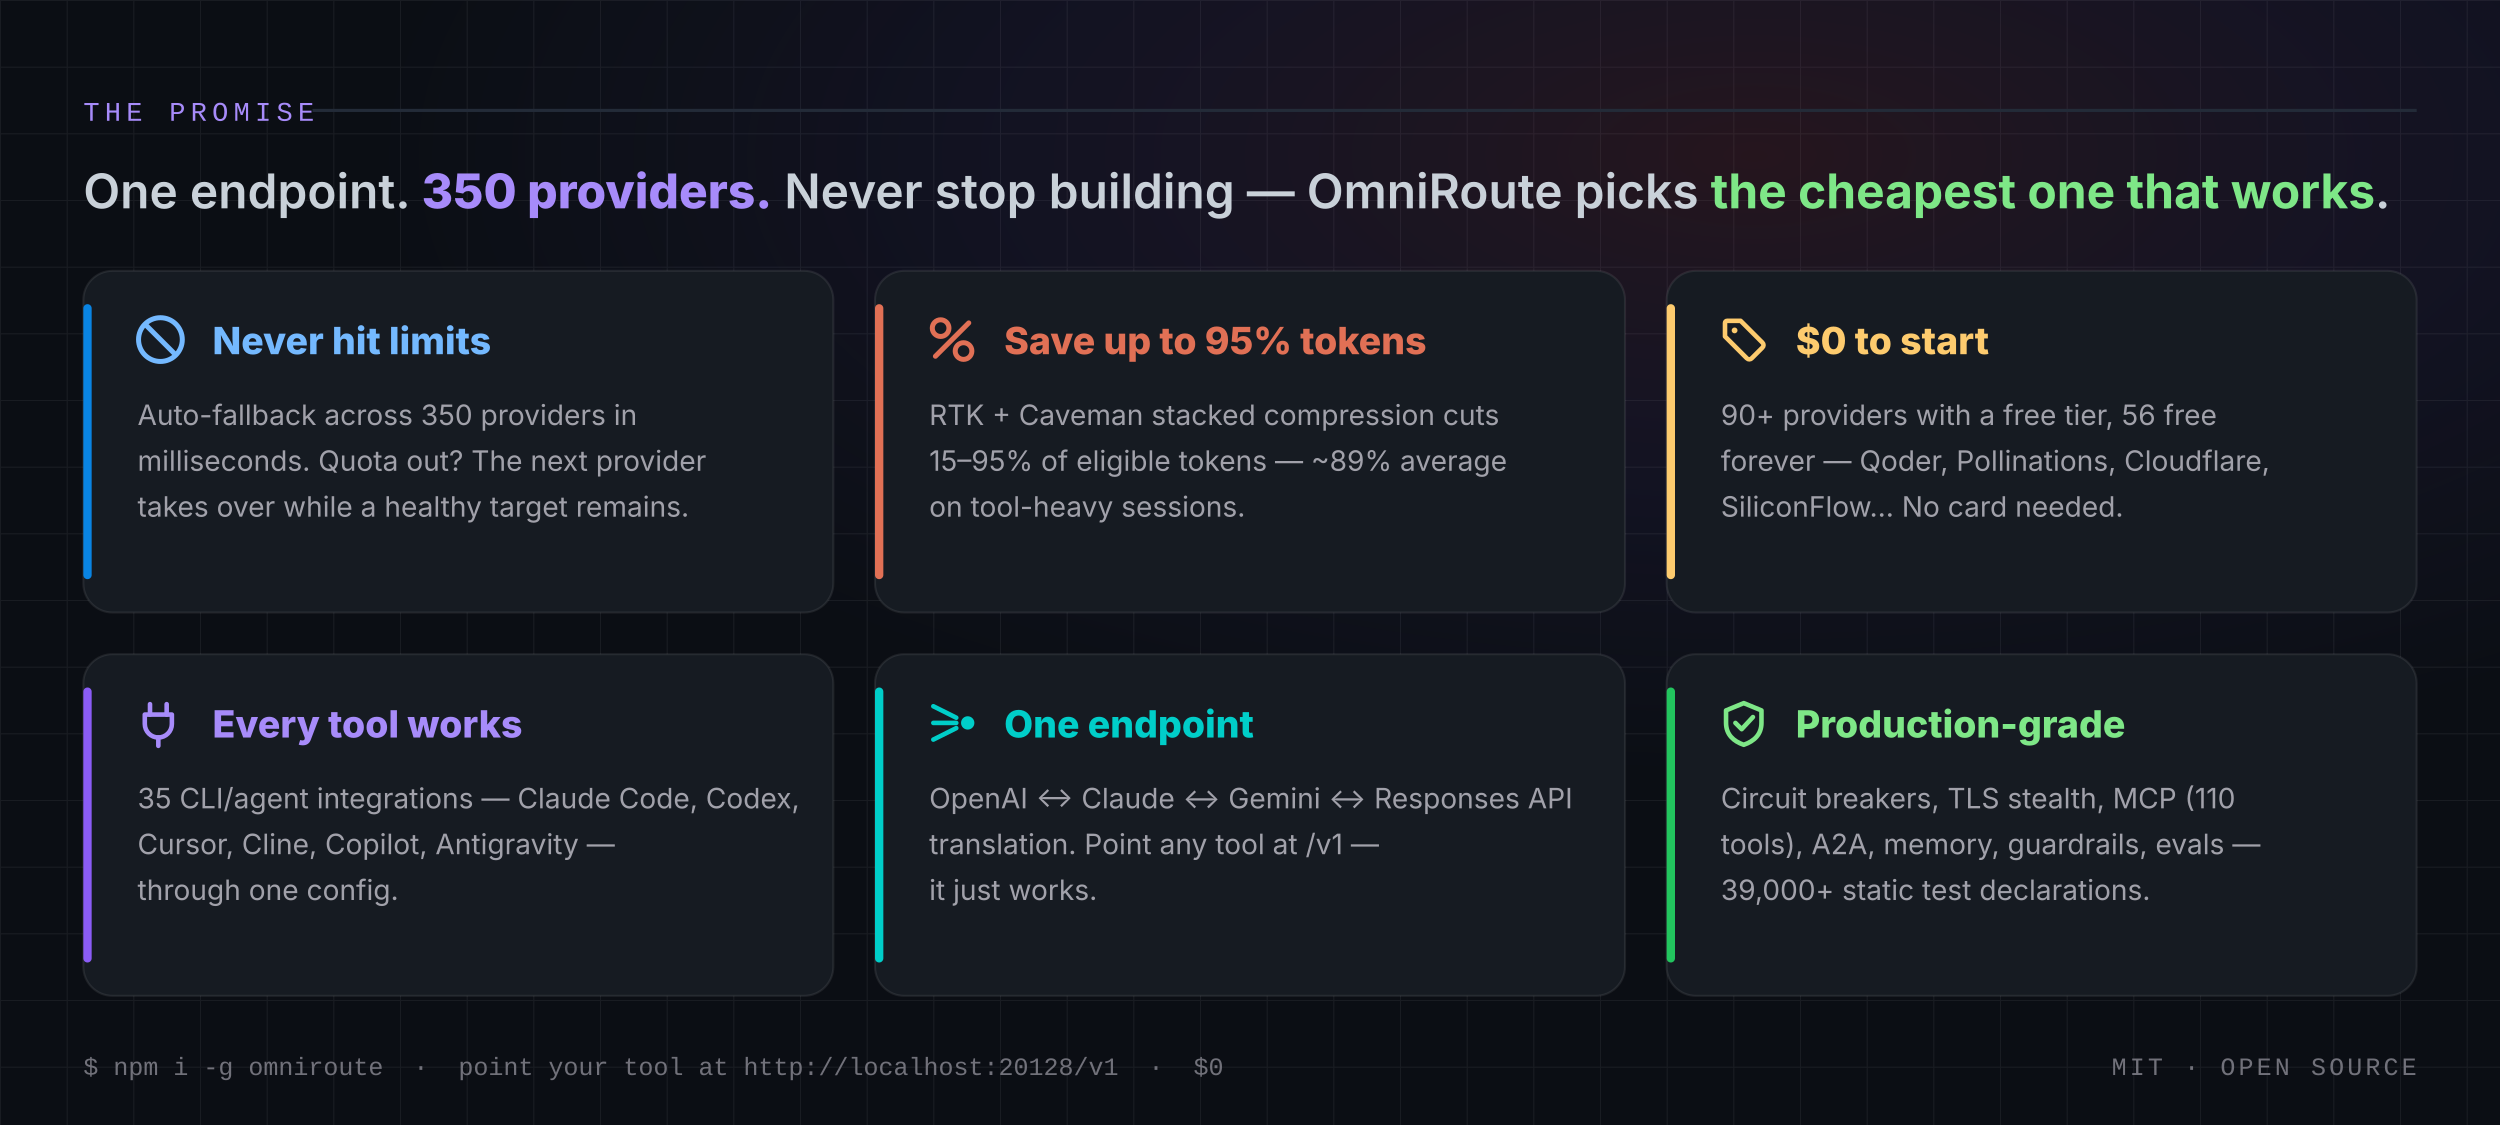
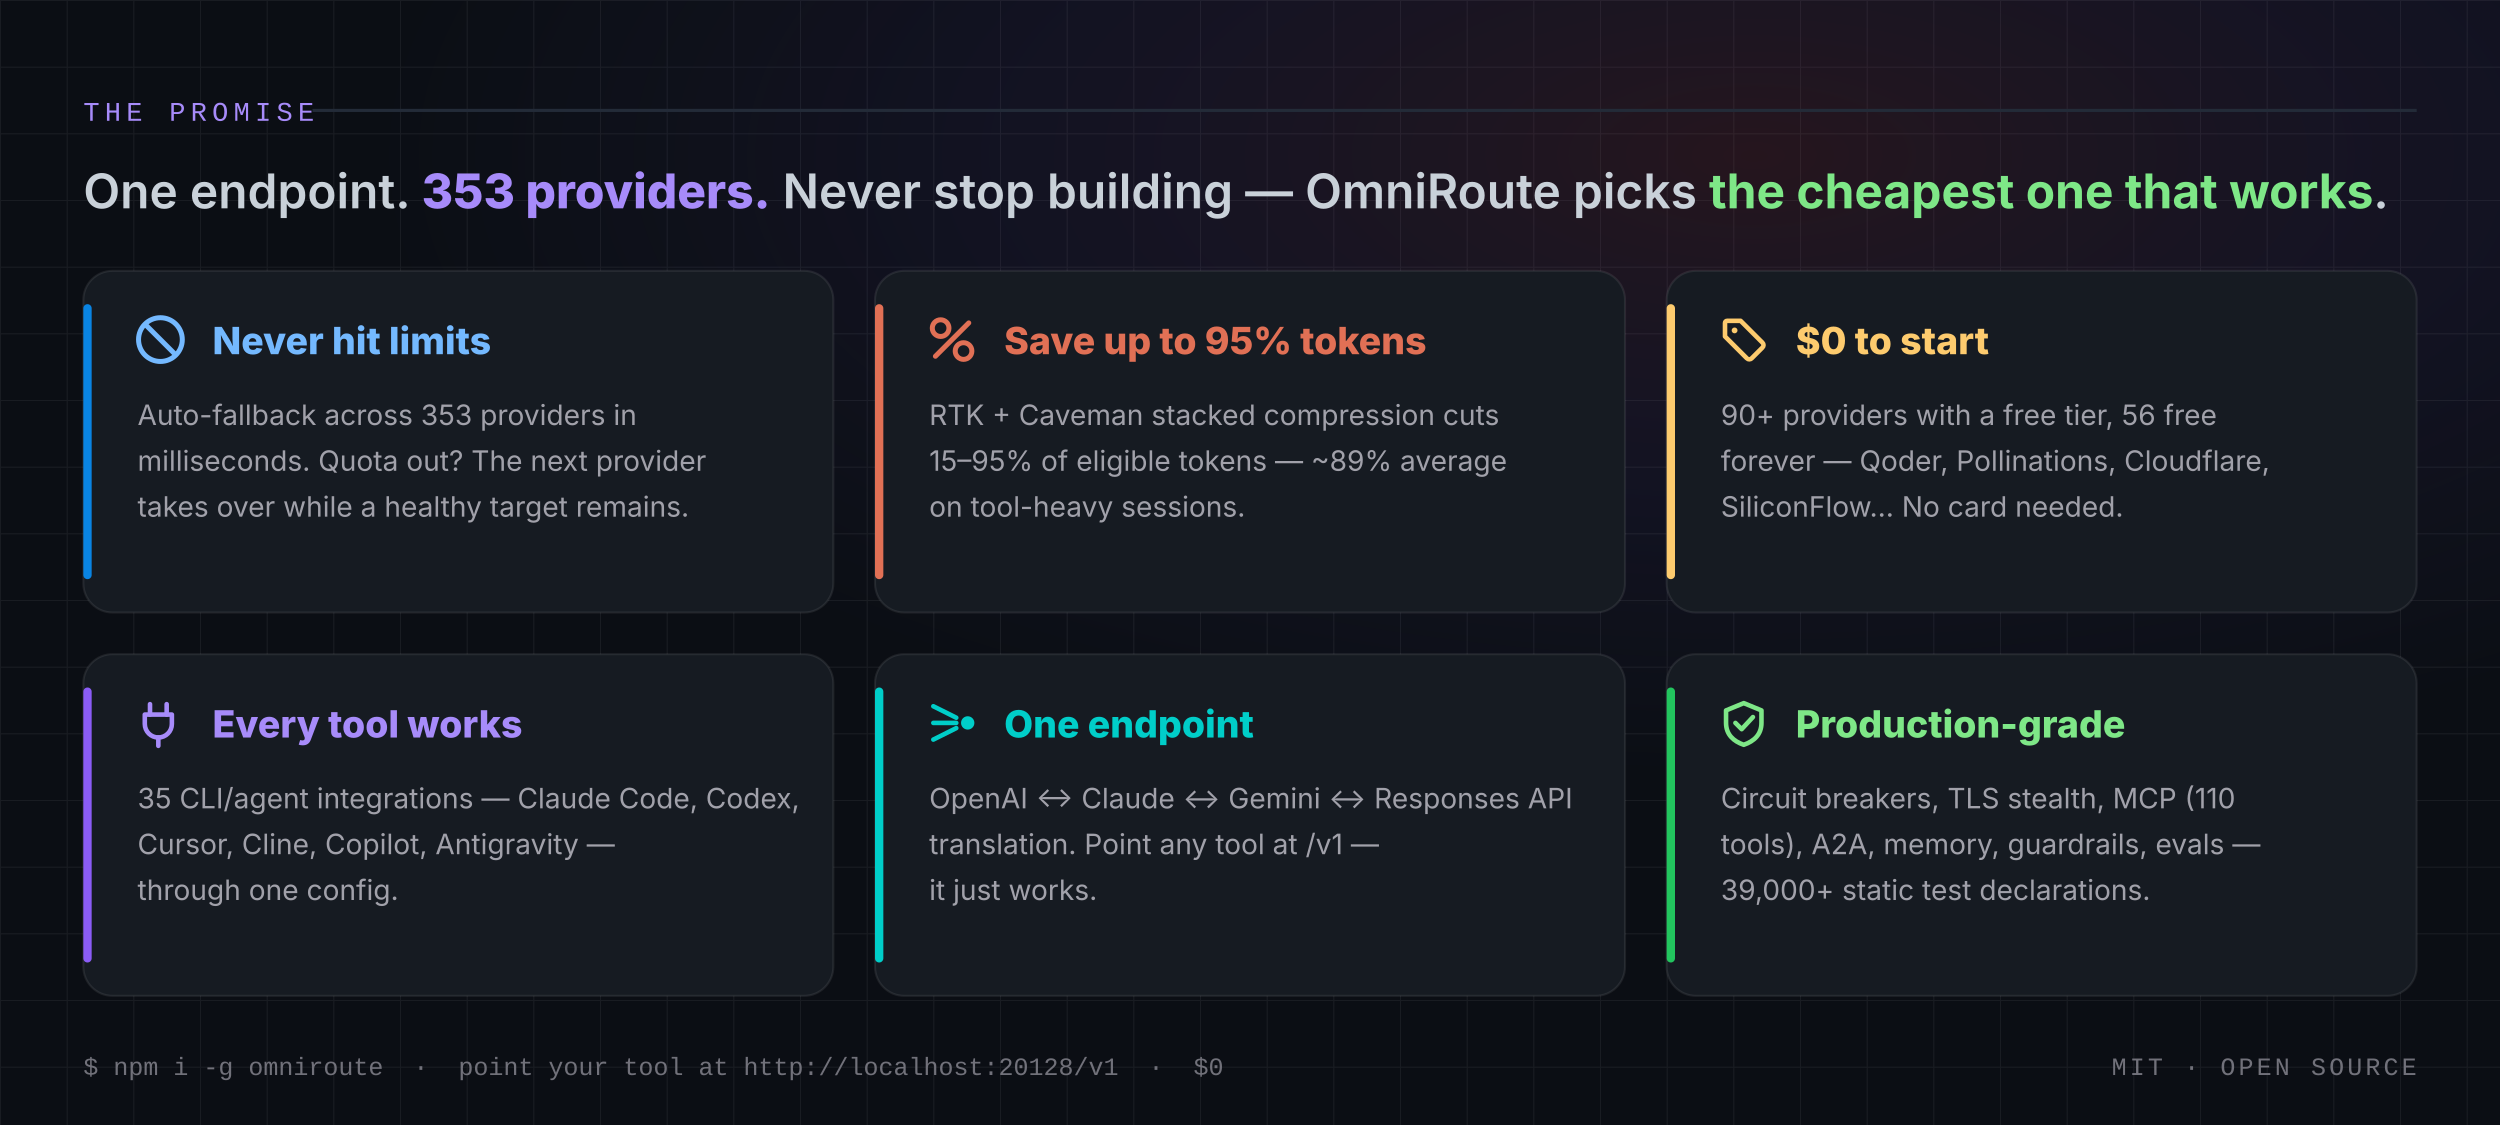
- <svg xmlns="http://www.w3.org/2000/svg" viewBox="0 0 1200 540" role="img" aria-label="The OmniRoute promise: one endpoint and 350 providers. Six pillars. Resilient fallback: automatic routing continues while another healthy target is available. Save up to 95 percent of eligible tokens: RTK plus Caveman stacked compression averages about 89 percent on tool-heavy sessions. Zero dollars to start: 90+ providers with a free tier and 56 recurring or keyless free-forever providers. Every tool works: 35 CLI and agent integration records, including Claude Code, Codex, Cursor, Cline, Copilot and Antigravity, through one config. One endpoint: OpenAI, Claude, Gemini and Responses API translation at /v1. Production controls: circuit breakers, TLS stealth, MCP with 110 tools, A2A, memory, guardrails, evals, and 39,000+ static test declarations across 5,100+ tracked test files.">
+ <svg xmlns="http://www.w3.org/2000/svg" viewBox="0 0 1200 540" role="img" aria-label="The OmniRoute promise: one endpoint and 353 providers. Six pillars. Resilient fallback: automatic routing continues while another healthy target is available. Save up to 95 percent of eligible tokens: RTK plus Caveman stacked compression averages about 89 percent on tool-heavy sessions. Zero dollars to start: 90+ providers with a free tier and 56 recurring or keyless free-forever providers. Every tool works: 35 CLI and agent integration records, including Claude Code, Codex, Cursor, Cline, Copilot and Antigravity, through one config. One endpoint: OpenAI, Claude, Gemini and Responses API translation at /v1. Production controls: circuit breakers, TLS stealth, MCP with 110 tools, A2A, memory, guardrails, evals, and 39,000+ static test declarations across 5,100+ tracked test files.">
  <defs>
    <pattern id="gridPaperP" width="32" height="32" patternUnits="userSpaceOnUse">
      <path d="M 32 0 L 0 0 0 32" fill="none" stroke="#ffffff" stroke-opacity="0.06" stroke-width="1" />
    </pattern>
    <radialGradient id="bgGlowP" cx="70%" cy="14%" r="55%">
      <stop offset="0%" stop-color="#e54d5e" stop-opacity="0.12" />
      <stop offset="55%" stop-color="#8b5cf6" stop-opacity="0.06" />
      <stop offset="100%" stop-color="#6366f1" stop-opacity="0" />
    </radialGradient>
  </defs>
  <rect width="1200" height="540" fill="#0b0e14" />
  <rect width="1200" height="540" fill="url(#gridPaperP)" />
  <rect width="1200" height="540" fill="url(#bgGlowP)" />
  <g>
    <text x="40" y="58" font-family="Consolas, 'Courier New', monospace" font-size="13" letter-spacing="2.5" fill="#a78bfa">THE PROMISE</text>
    <line x1="150" y1="53" x2="1160" y2="53" stroke="#232b38" stroke-width="1.5" />
  </g>
  <g>
-     <text x="40" y="100" font-family="Inter, 'Segoe UI', Arial, Helvetica, system-ui, sans-serif" font-size="23" font-weight="600" fill="#c9d1d9">One endpoint. <tspan fill="#a78bfa" font-weight="800">350 providers.</tspan> Never stop building — OmniRoute picks <tspan fill="#7ee787" font-weight="700">the cheapest one that works</tspan>.</text>
+     <text x="40" y="100" font-family="Inter, 'Segoe UI', Arial, Helvetica, system-ui, sans-serif" font-size="23" font-weight="600" fill="#c9d1d9">One endpoint. <tspan fill="#a78bfa" font-weight="800">353 providers.</tspan> Never stop building — OmniRoute picks <tspan fill="#7ee787" font-weight="700">the cheapest one that works</tspan>.</text>
  </g>
  <g font-family="Inter, 'Segoe UI', Arial, Helvetica, system-ui, sans-serif">
    <g>
      <rect x="40" y="130" width="360" height="164" rx="14" fill="#161b22" stroke="#ffffff" stroke-opacity="0.08" stroke-width="1" />
      <rect x="40" y="130" width="360" height="164" rx="14" fill="none" stroke="#74b9ff" stroke-width="1.5" opacity="0">
        <animate attributeName="opacity" values="0;0.9;0;0" keyTimes="0;0.055;0.12;1" dur="12s" begin="3s" repeatCount="indefinite" />
      </rect>
      <rect x="40" y="146" width="4" height="132" rx="2" fill="#0984e3" />
      <g transform="translate(66,152)" stroke="#74b9ff" stroke-width="2.4" fill="none" stroke-linecap="round">
        <circle cx="11" cy="11" r="10.5" />
        <line x1="3.9" y1="3.9" x2="18.1" y2="18.1" />
      </g>
      <text x="102" y="170" font-size="18" font-weight="800" fill="#74b9ff">Never hit limits</text>
-       <text x="66" y="204" font-size="13.5" fill="#a1a1aa">Auto-fallback across 350 providers in</text>
+       <text x="66" y="204" font-size="13.5" fill="#a1a1aa">Auto-fallback across 353 providers in</text>
      <text x="66" y="226" font-size="13.5" fill="#a1a1aa">milliseconds. Quota out? The next provider</text>
      <text x="66" y="248" font-size="13.5" fill="#a1a1aa">takes over while a healthy target remains.</text>
    </g>
    <g>
      <rect x="420" y="130" width="360" height="164" rx="14" fill="#161b22" stroke="#ffffff" stroke-opacity="0.08" stroke-width="1" />
      <rect x="420" y="130" width="360" height="164" rx="14" fill="none" stroke="#e17055" stroke-width="1.5" opacity="0">
        <animate attributeName="opacity" values="0;0;0.9;0;0" keyTimes="0;0.167;0.222;0.287;1" dur="12s" begin="3s" repeatCount="indefinite" />
      </rect>
      <rect x="420" y="146" width="4" height="132" rx="2" fill="#e17055" />
      <g transform="translate(446,152)" stroke="#e17055" stroke-width="2.4" fill="none" stroke-linecap="round">
        <circle cx="5.5" cy="5.5" r="4" />
        <circle cx="16.5" cy="16.5" r="4" />
        <line x1="19" y1="3" x2="3" y2="19" />
      </g>
      <text x="482" y="170" font-size="18" font-weight="800" fill="#e17055">Save up to 95% tokens</text>
      <text x="446" y="204" font-size="13.5" fill="#a1a1aa">RTK + Caveman stacked compression cuts</text>
      <text x="446" y="226" font-size="13.5" fill="#a1a1aa">15–95% of eligible tokens — ~89% average</text>
      <text x="446" y="248" font-size="13.5" fill="#a1a1aa">on tool-heavy sessions.</text>
    </g>
    <g>
      <rect x="800" y="130" width="360" height="164" rx="14" fill="#161b22" stroke="#ffffff" stroke-opacity="0.08" stroke-width="1" />
      <rect x="800" y="130" width="360" height="164" rx="14" fill="none" stroke="#fdcb6e" stroke-width="1.5" opacity="0">
        <animate attributeName="opacity" values="0;0;0.9;0;0" keyTimes="0;0.334;0.389;0.454;1" dur="12s" begin="3s" repeatCount="indefinite" />
      </rect>
      <rect x="800" y="146" width="4" height="132" rx="2" fill="#fdcb6e" />
      <g transform="translate(826,152)" stroke="#fdcb6e" stroke-width="2.2" fill="none" stroke-linecap="round" stroke-linejoin="round">
        <path d="M 2,9.5 L 2,3 A 1,1 0 0 1 3,2 L 9.5,2 L 20,12.5 A 1.6,1.6 0 0 1 20,14.8 L 14.8,20 A 1.6,1.6 0 0 1 12.5,20 Z" />
        <circle cx="6.6" cy="6.6" r="1.4" fill="#fdcb6e" stroke="none" />
      </g>
      <text x="862" y="170" font-size="18" font-weight="800" fill="#fdcb6e">$0 to start</text>
      <text x="826" y="204" font-size="13.5" fill="#a1a1aa">90+ providers with a free tier, 56 free</text>
      <text x="826" y="226" font-size="13.5" fill="#a1a1aa">forever — Qoder, Pollinations, Cloudflare,</text>
      <text x="826" y="248" font-size="13.5" fill="#a1a1aa">SiliconFlow… No card needed.</text>
    </g>
    <g>
      <rect x="40" y="314" width="360" height="164" rx="14" fill="#161b22" stroke="#ffffff" stroke-opacity="0.08" stroke-width="1" />
      <rect x="40" y="314" width="360" height="164" rx="14" fill="none" stroke="#a78bfa" stroke-width="1.5" opacity="0">
        <animate attributeName="opacity" values="0;0;0.9;0;0" keyTimes="0;0.5;0.555;0.62;1" dur="12s" begin="3s" repeatCount="indefinite" />
      </rect>
      <rect x="40" y="330" width="4" height="132" rx="2" fill="#8b5cf6" />
      <g transform="translate(66,336)" stroke="#a78bfa" stroke-width="2.2" fill="none" stroke-linecap="round" stroke-linejoin="round">
        <path d="M 6,2 L 6,7 M 14,2 L 14,7" />
        <path d="M 3.5,7 L 16.5,7 L 16.5,11.5 A 6.5,6.5 0 0 1 10,18 A 6.5,6.5 0 0 1 3.5,11.5 Z" />
        <path d="M 10,18 L 10,22" />
      </g>
      <text x="102" y="354" font-size="18" font-weight="800" fill="#a78bfa">Every tool works</text>
      <text x="66" y="388" font-size="13.5" fill="#a1a1aa">35 CLI/agent integrations — Claude Code, Codex,</text>
      <text x="66" y="410" font-size="13.5" fill="#a1a1aa">Cursor, Cline, Copilot, Antigravity —</text>
      <text x="66" y="432" font-size="13.5" fill="#a1a1aa">through one config.</text>
    </g>
    <g>
      <rect x="420" y="314" width="360" height="164" rx="14" fill="#161b22" stroke="#ffffff" stroke-opacity="0.08" stroke-width="1" />
      <rect x="420" y="314" width="360" height="164" rx="14" fill="none" stroke="#00cec9" stroke-width="1.5" opacity="0">
        <animate attributeName="opacity" values="0;0;0.9;0;0" keyTimes="0;0.667;0.722;0.787;1" dur="12s" begin="3s" repeatCount="indefinite" />
      </rect>
      <rect x="420" y="330" width="4" height="132" rx="2" fill="#00cec9" />
      <g transform="translate(446,336)" stroke="#00cec9" stroke-width="2.2" fill="none" stroke-linecap="round">
        <path d="M 2,3 L 13,8.5 M 2,11 L 13,11 M 2,19 L 13,13.5" />
        <circle cx="18.5" cy="11" r="3.2" fill="#00cec9" stroke="none" />
      </g>
      <text x="482" y="354" font-size="18" font-weight="800" fill="#00cec9">One endpoint</text>
      <text x="446" y="388" font-size="13.5" fill="#a1a1aa">OpenAI ↔ Claude ↔ Gemini ↔ Responses API</text>
      <text x="446" y="410" font-size="13.5" fill="#a1a1aa">translation. Point any tool at /v1 —</text>
      <text x="446" y="432" font-size="13.5" fill="#a1a1aa">it just works.</text>
    </g>
    <g>
      <rect x="800" y="314" width="360" height="164" rx="14" fill="#161b22" stroke="#ffffff" stroke-opacity="0.08" stroke-width="1" />
      <rect x="800" y="314" width="360" height="164" rx="14" fill="none" stroke="#7ee787" stroke-width="1.5" opacity="0">
        <animate attributeName="opacity" values="0;0;0.9;0;0" keyTimes="0;0.834;0.889;0.954;1" dur="12s" begin="3s" repeatCount="indefinite" />
      </rect>
      <rect x="800" y="330" width="4" height="132" rx="2" fill="#22c55e" />
      <g transform="translate(826,336)" stroke="#7ee787" stroke-width="2.2" fill="none" stroke-linecap="round" stroke-linejoin="round">
        <path d="M 11,1.5 L 19.5,5 L 19.5,11 C 19.5,16.5 16,19.8 11,21.5 C 6,19.8 2.5,16.5 2.5,11 L 2.5,5 Z" />
        <path d="M 7,11 L 10,14 L 15.4,8.2" />
      </g>
      <text x="862" y="354" font-size="18" font-weight="800" fill="#7ee787">Production-grade</text>
      <text x="826" y="388" font-size="13.5" fill="#a1a1aa">Circuit breakers, TLS stealth, MCP (110</text>
      <text x="826" y="410" font-size="13.5" fill="#a1a1aa">tools), A2A, memory, guardrails, evals —</text>
      <text x="826" y="432" font-size="13.5" fill="#a1a1aa">39,000+ static test declarations.</text>
    </g>
  </g>
  <g>
    <text x="40" y="516" font-family="Consolas, 'Courier New', monospace" font-size="12" fill="#71717a">$ npm i -g omniroute  ·  point your tool at http://localhost:20128/v1  ·  $0</text>
    <text x="1160" y="516" text-anchor="end" font-family="Consolas, 'Courier New', monospace" font-size="12" letter-spacing="1.5" fill="#71717a">MIT · OPEN SOURCE</text>
  </g>
</svg>
